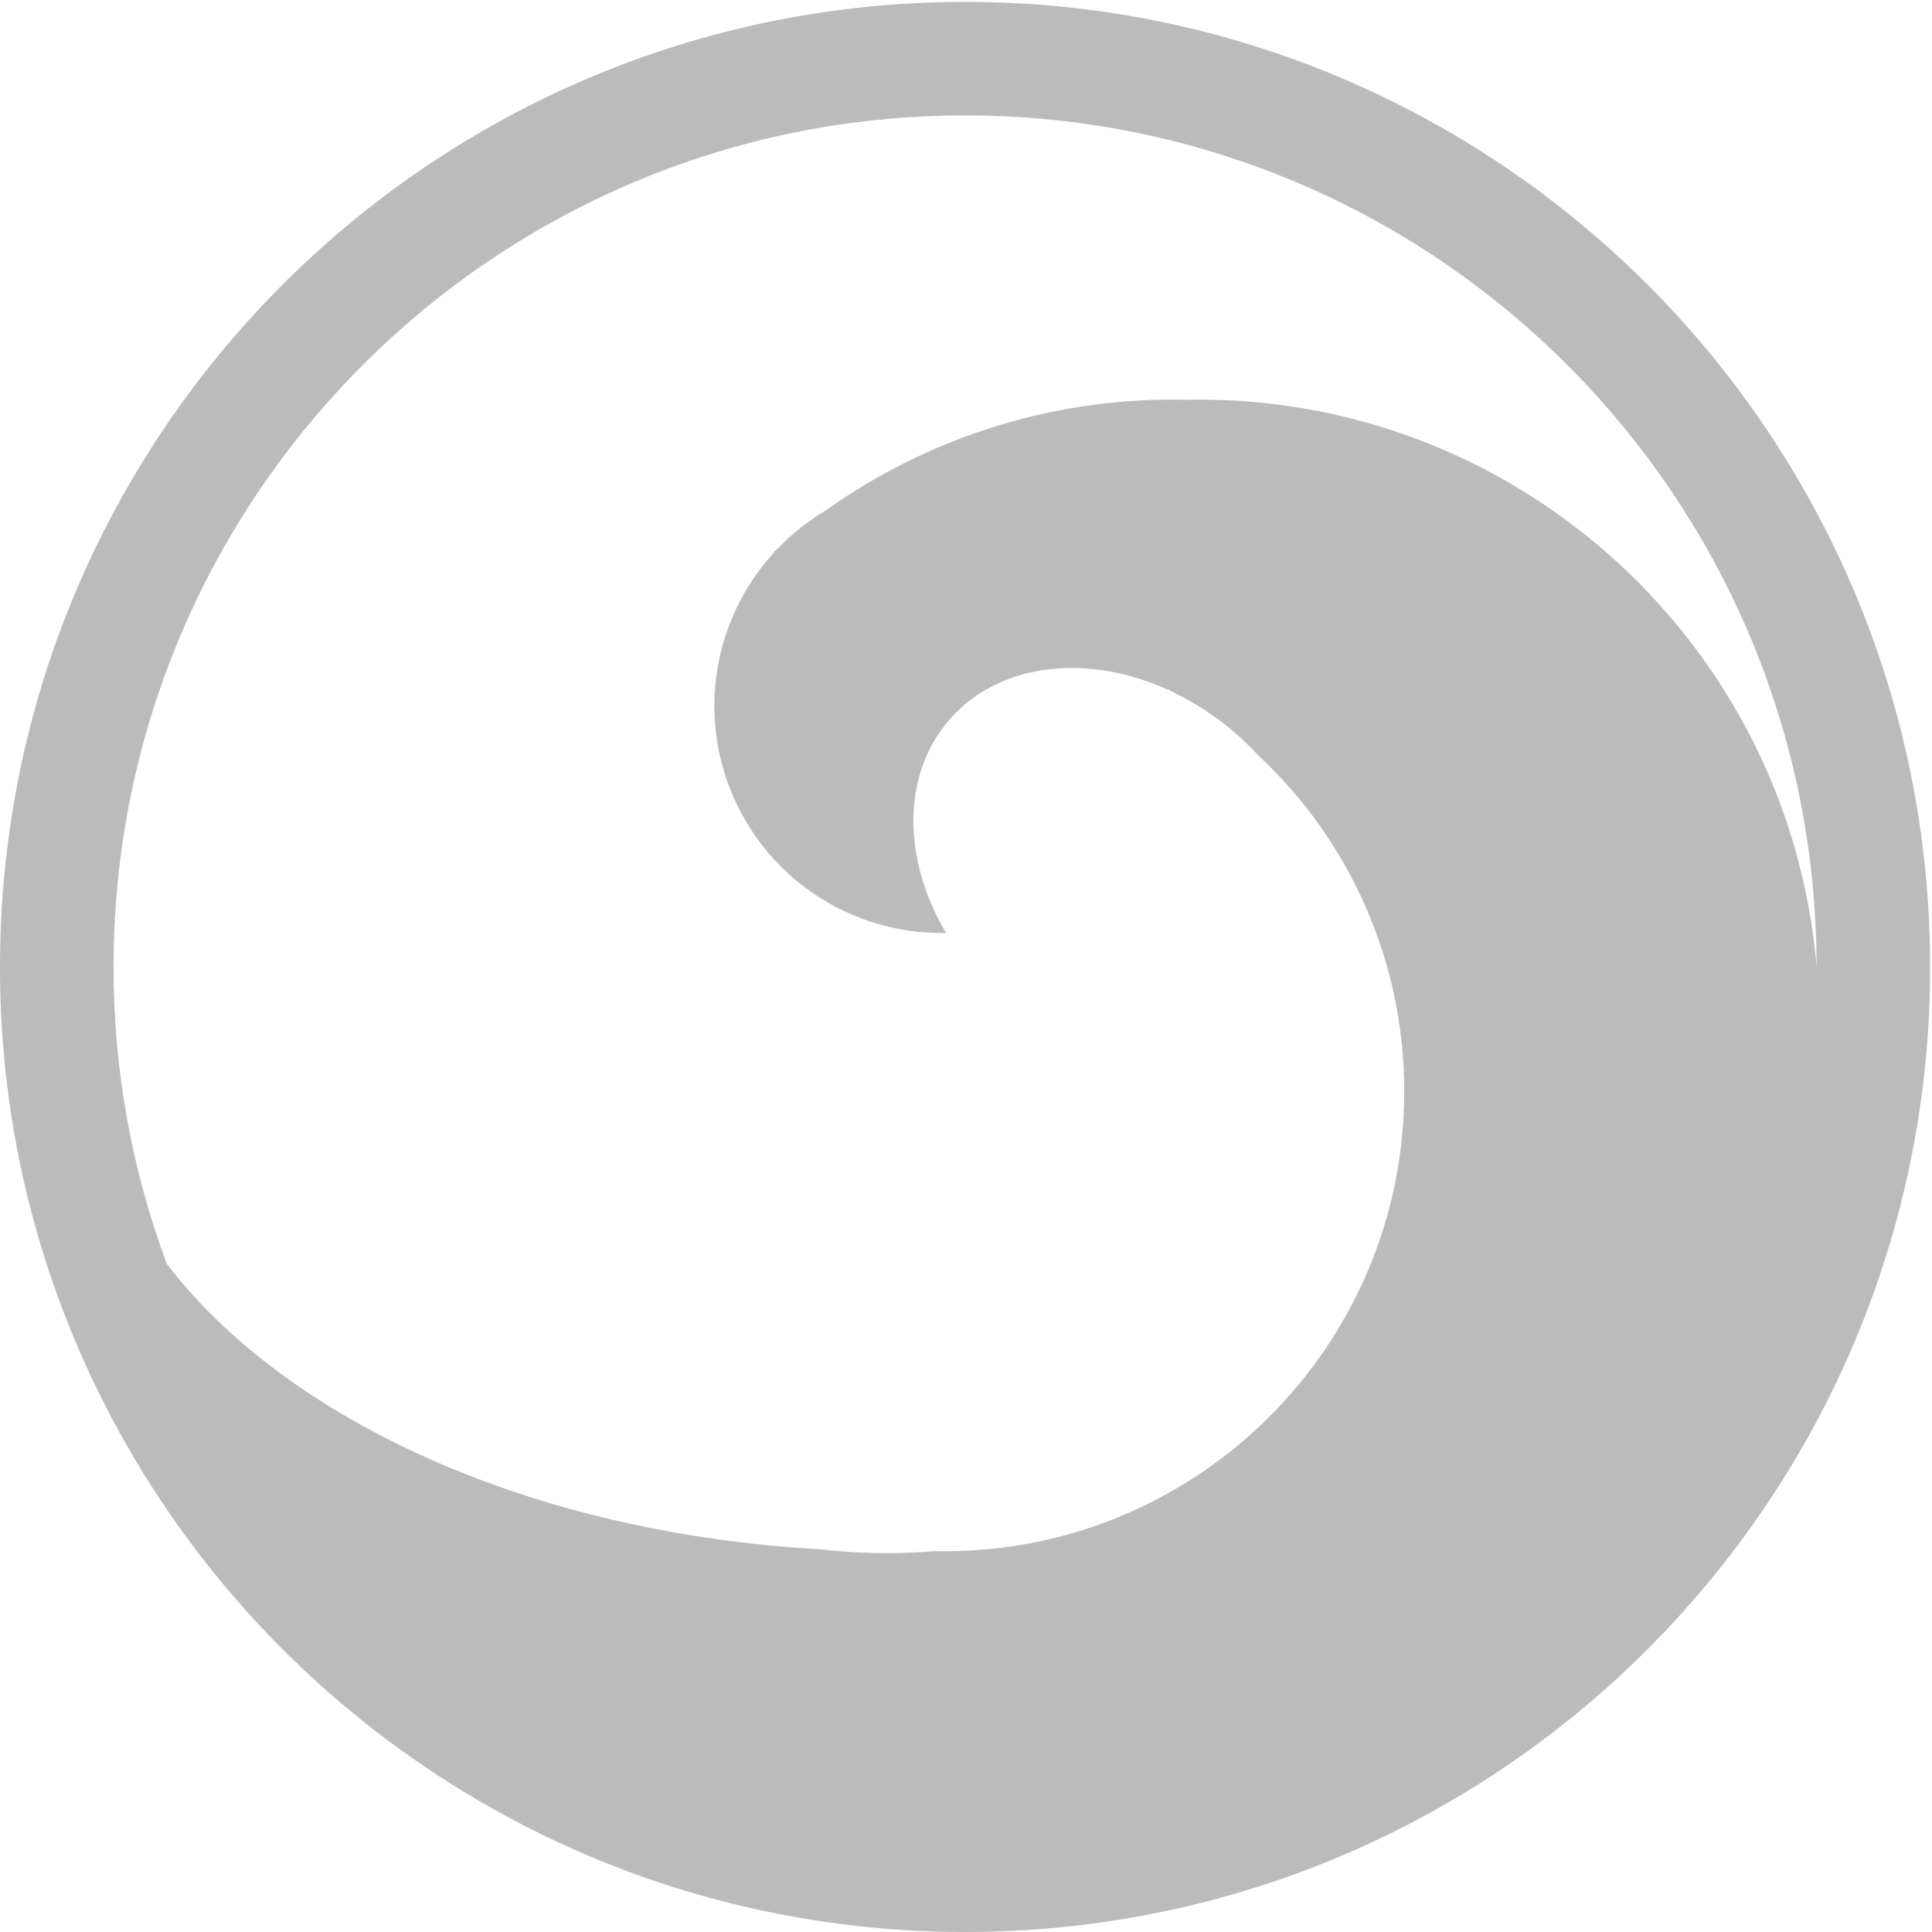
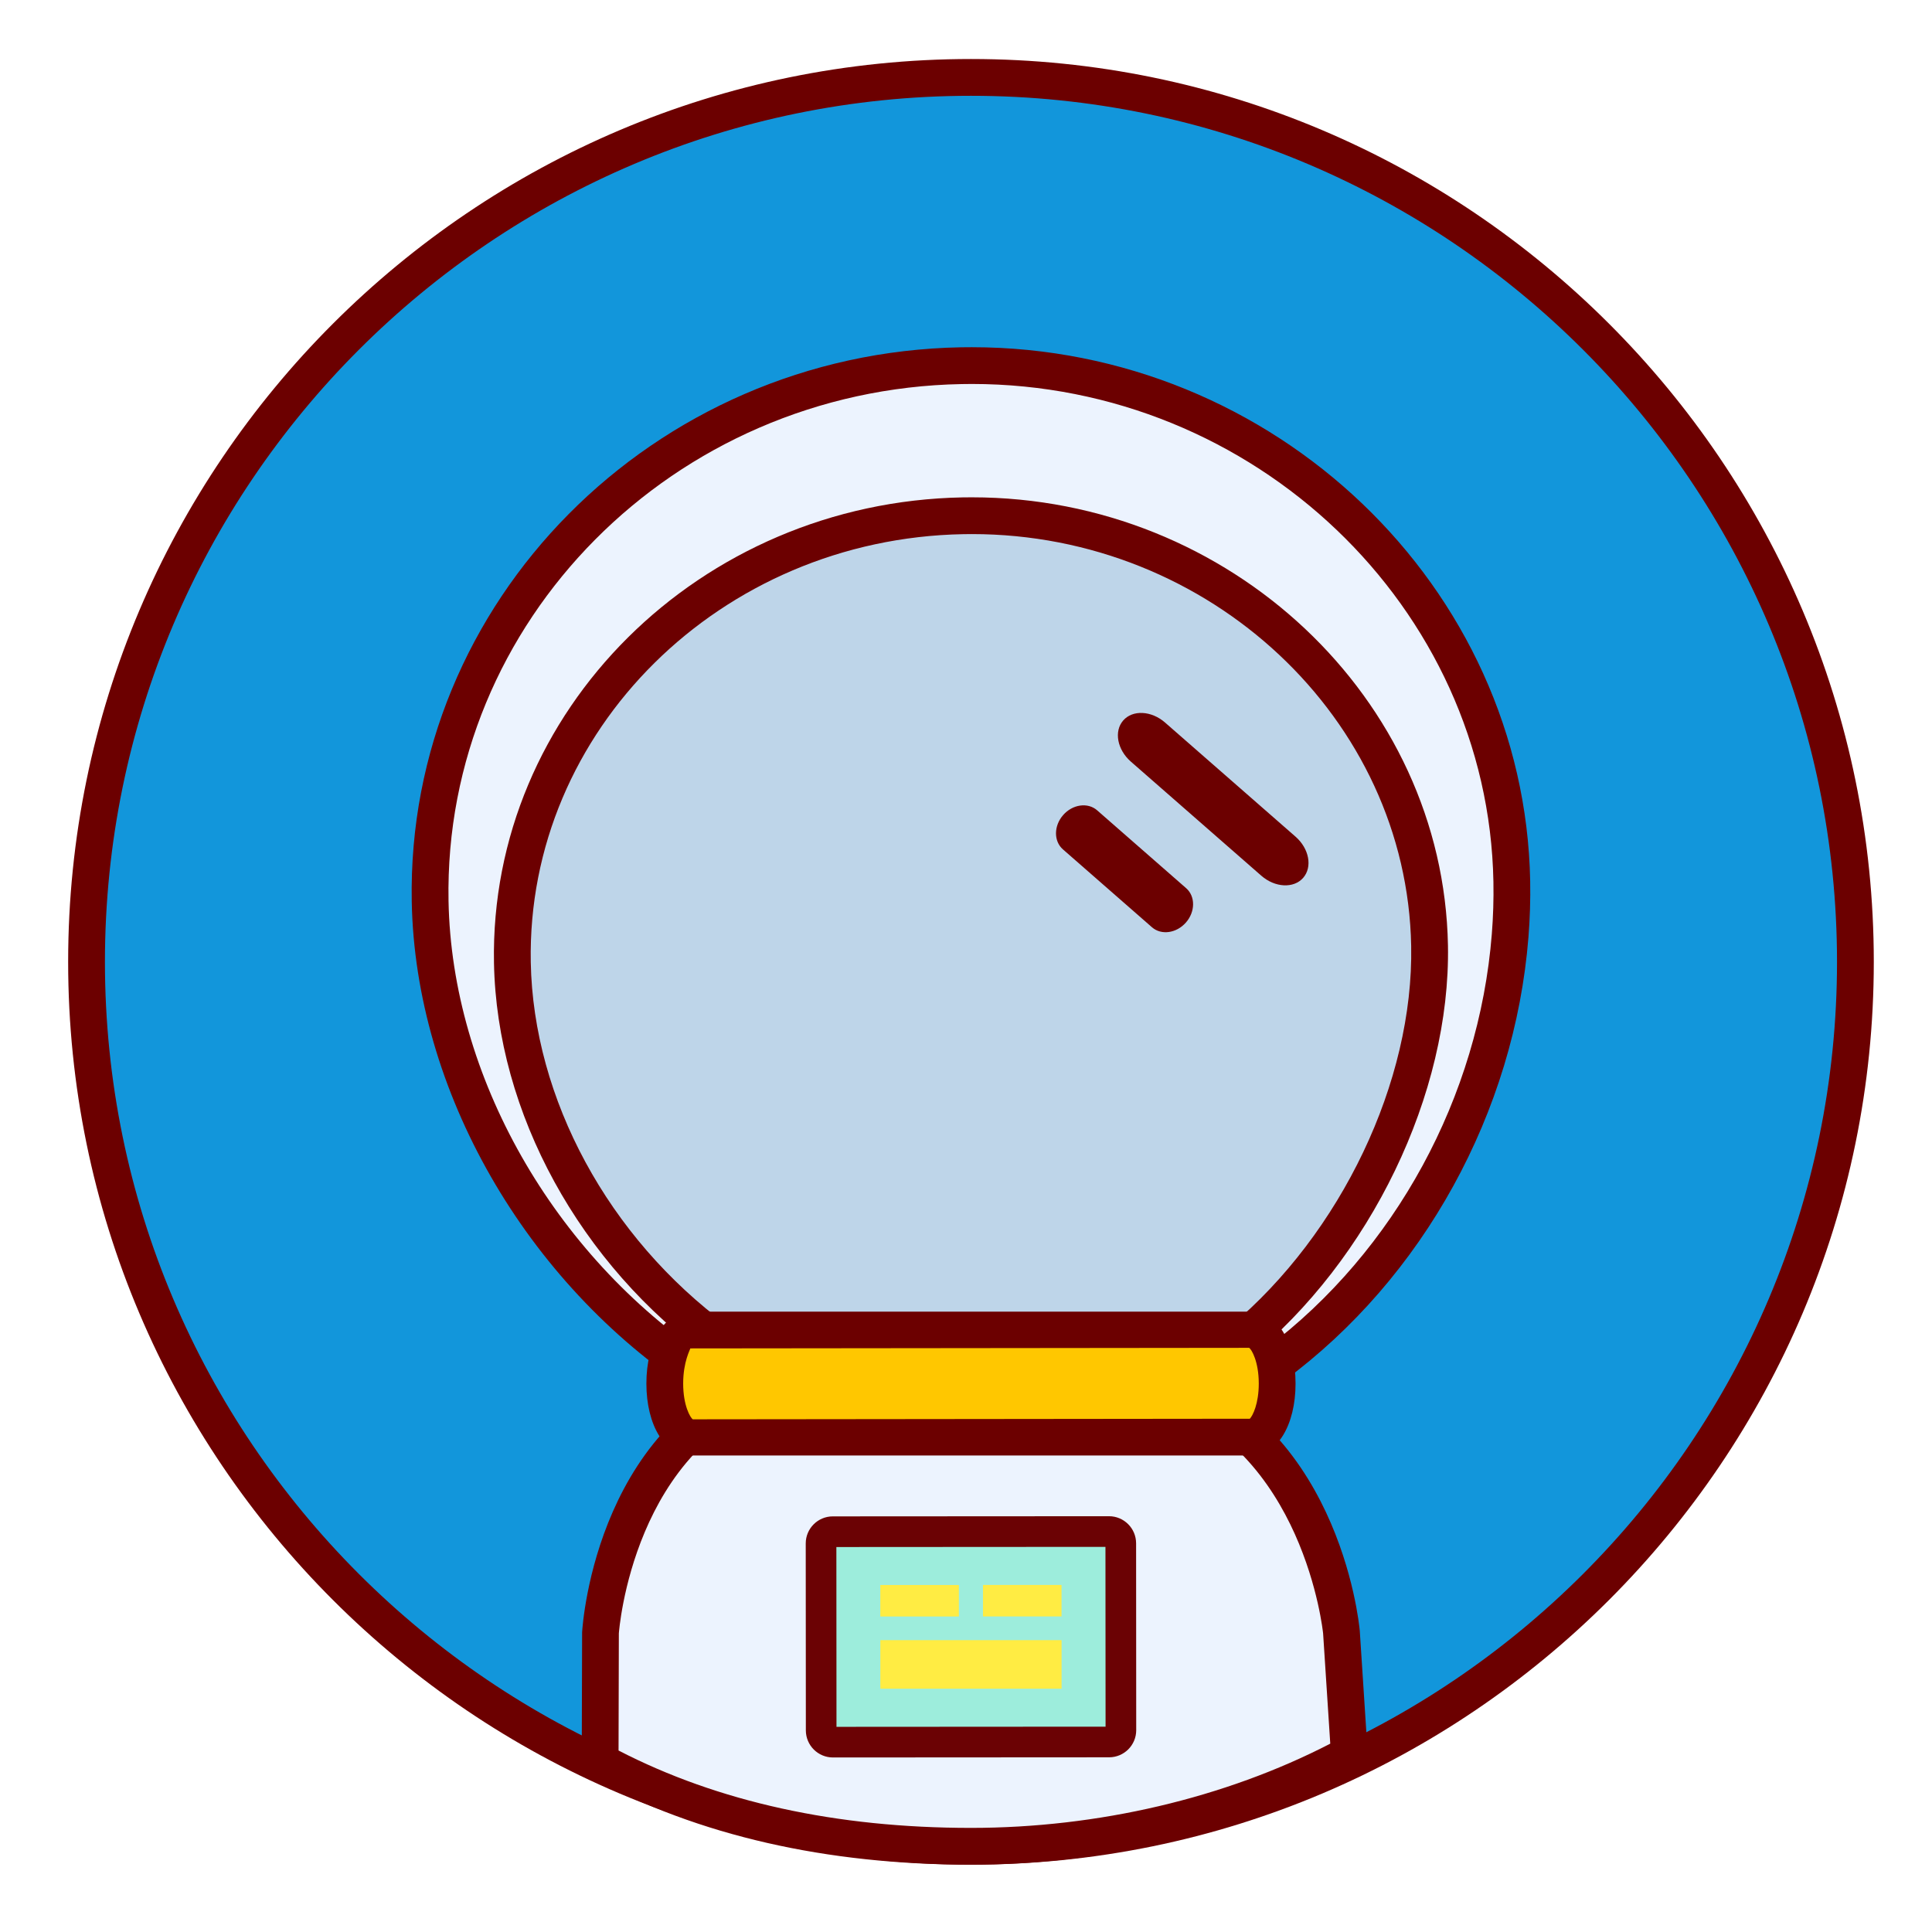
- <svg xmlns="http://www.w3.org/2000/svg" width="64" height="64" class="icon" p-id="11927" t="1575202564746" version="1.1" viewBox="0 0 1024 1024">
-   <defs>
-     <style type="text/css" />
-   </defs>
-   <path fill="#bbb" d="M967.054 745.335q-1.483 2.897-2.997 5.763c-0.307 0.579-0.62 1.156-0.929 1.734q-1.06 1.987-2.131 3.965c-0.39 0.715-0.786 1.428-1.18 2.141q-0.971 1.762-1.951 3.519c-0.429 0.764-0.863 1.525-1.299 2.286q-0.949 1.671-1.907 3.337-0.677 1.172-1.364 2.339-0.951 1.625-1.913 3.246-0.699 1.177-1.407 2.348-0.967 1.605-1.945 3.203-0.712 1.165-1.432 2.326-0.994 1.598-1.998 3.197-0.718 1.138-1.439 2.274-1.033 1.619-2.079 3.231-0.708 1.099-1.421 2.186-1.092 1.669-2.198 3.328c-0.453 0.679-0.899 1.36-1.358 2.037q-1.199 1.785-2.423 3.558c-0.4 0.584-0.799 1.173-1.199 1.755q-1.468 2.121-2.957 4.224c-0.245 0.346-0.486 0.694-0.73 1.04q-3.769 5.305-7.668 10.51c-0.311 0.415-0.626 0.825-0.938 1.238q-1.474 1.954-2.96 3.896c-0.413 0.536-0.83 1.069-1.246 1.604q-1.355 1.747-2.721 3.486c-0.459 0.581-0.921 1.159-1.383 1.738q-1.322 1.66-2.653 3.31-0.723 0.893-1.453 1.781-1.324 1.618-2.658 3.229-0.737 0.887-1.48 1.77-1.347 1.609-2.709 3.206-0.734 0.862-1.473 1.72-1.399 1.623-2.807 3.235c-0.474 0.541-0.948 1.085-1.425 1.624q-1.475 1.672-2.966 3.331c-0.44 0.49-0.877 0.98-1.318 1.468q-1.611 1.778-3.238 3.542l-1.099 1.199q-1.879 2.024-3.78 4.029c-0.206 0.216-0.408 0.435-0.613 0.65q-6.807 7.158-13.886 14.053l-0.366 0.353q-2.136 2.075-4.296 4.127c-0.28 0.266-0.562 0.529-0.843 0.799q-1.934 1.828-3.885 3.637c-0.352 0.326-0.705 0.648-1.058 0.973q-1.863 1.715-3.742 3.415-0.575 0.518-1.153 1.035-1.855 1.665-3.726 3.313l-1.172 1.027q-1.893 1.654-3.796 3.29l-1.123 0.961q-1.974 1.682-3.964 3.345c-0.331 0.276-0.66 0.553-0.992 0.828q-2.12 1.762-4.262 3.497l-0.735 0.599q-2.398 1.939-4.812 3.85l-0.227 0.181q-13.041 10.29-26.755 19.746l-0.158 0.108q-2.613 1.798-5.252 3.568l-0.471 0.314q-2.498 1.671-5.014 3.313l-0.606 0.394q-2.474 1.608-4.967 3.189l-0.621 0.393q-2.522 1.592-5.064 3.158l-0.525 0.324q-2.646 1.624-5.314 3.218l-0.292 0.175a509.962 509.962 0 0 1-53.521 27.773l-0.106 0.048q-3.023 1.346-6.064 2.654l-0.14 0.049a508.13 508.13 0 0 1-70.641 24.376 514.996 514.996 0 0 1-262.331 0 508.279 508.279 0 0 1-120.743-49.252 513.267 513.267 0 0 1-102.973-76.91l-0.042-0.04q-2.287-2.206-4.548-4.439l-0.06-0.06q-2.26-2.233-4.496-4.496l-0.042-0.042A513.614 513.614 0 0 1 72.63 775.354l-0.035-0.059q-1.641-2.734-3.249-5.495l-0.049-0.084q-1.606-2.757-3.18-5.535l-0.037-0.065q-1.586-2.802-3.139-5.626A509.193 509.193 0 0 1 0.001 512.498C0.001 230.005 229.006 0.999 511.5 0.999s511.499 229.006 511.499 511.499a509.348 509.348 0 0 1-55.945 232.836zM511.5 61.175C262.244 61.175 60.177 263.242 60.177 512.498a450.331 450.331 0 0 0 28.23 157.399c63.386 82.819 193.265 142.76 346.273 151.239a305.601 305.601 0 0 0 35.36 2.058q12.86 0 25.399-1.052 2.53 0.053 5.071 0.053c134.625 0 243.761-109.136 243.761-243.761a243.019 243.019 0 0 0-77.343-178.051A150.571 150.571 0 0 0 639.075 376.671a146.21 146.21 0 0 0-18.304-10.27c-0.578-0.328-1.144-0.674-1.724-0.999 0 0.063 0.007 0.127 0.011 0.191-49.6-22.541-102.488-11.634-124.795 28.648-16.284 29.41-12.288 67.305 7.133 100.214-0.799 0.015-1.583 0.06-2.382 0.06a120.373 120.373 0 0 1-88.813-201.635c-0.01-0.133-0.015-0.268-0.025-0.4 0.799-0.712 1.611-1.406 2.417-2.109A120.813 120.813 0 0 1 437.572 270.613 316.654 316.654 0 0 1 621.892 211.793c2.255 0 4.496 0.039 6.743 0.085 2.248-0.045 4.489-0.085 6.743-0.085 171.932 0 313.007 132.021 327.438 300.214C962.551 262.975 760.594 61.175 511.5 61.175z" p-id="11928" />
+ <svg xmlns="http://www.w3.org/2000/svg" t="1647503497674" class="icon" viewBox="0 0 1024 1024" version="1.1" p-id="1250" width="64" height="64">
+   <path d="M514.637 509.798m-468.772 0a468.772 468.772 0 1 0 937.544 0 468.772 468.772 0 1 0-937.544 0Z" fill="#1296db" p-id="1251" data-spm-anchor-id="a313x.7781069.0.i0" class="selected" />
+   <path d="M514.637 988.319c-263.854 0-478.515-214.661-478.515-478.515 0-263.859 214.661-478.525 478.515-478.525s478.515 214.661 478.515 478.525c0 263.849-214.666 478.515-478.515 478.515z m0-937.544c-253.107 0-459.018 205.916-459.018 459.028 0 253.107 205.916 459.018 459.018 459.018s459.018-205.916 459.018-459.018c0-253.112-205.916-459.028-459.018-459.028z" fill="#6C0000" p-id="1252" />
+   <path d="M514.637 978.57c70.948 0 141.778-16.998 200.556-48.722l-4.204-64.701s-9.815-108.344-100.321-133.463c-1.403-0.384-24.064 21.279-65.034 19.323l-26.291-7.245c-2.703 0.108-5.622 3.507-8.305 3.625-2.678-0.118-12.518-11.971-15.222-12.078l-13.839 6.042c-40.975 1.951-65.019-11.131-66.422-10.747-90.506 25.114-97.28 134.543-97.28 134.543l-0.2 68.536c58.783 31.729 125.614 44.887 196.562 44.887z" fill="#ECF3FE" p-id="1253" />
+   <path d="M514.637 988.319c-76.882 0-144.579-15.498-201.19-46.065l-5.13-2.77 0.215-74.368c0.317-5.32 8.335-117.248 104.422-143.903l2.688-0.364c2.135 0 3.681 0.589 6.487 1.649 7.235 2.734 27.244 10.342 57.626 9.19l14.228-6.211 2.237 0.087c5.038 0.205 8.591 3.61 13.983 8.755 0.635 0.604 1.26 1.213 1.853 1.792 2.099-1.137 4.291-1.981 6.892-2.094l1.516-0.061 26.696 7.363c29.962 1.188 48.568-11.5 55.373-16.133 2.688-1.818 4.808-3.251 8.1-3.251l2.596 0.343c95.944 26.634 107.044 137.293 107.474 141.993l4.623 71.188-5.494 2.964c-59.622 32.174-132.49 49.894-205.194 49.894z m-186.793-60.508c52.695 27.218 115.502 41.011 186.793 41.011 67.302 0 134.646-15.816 190.428-44.646l-3.789-58.399c-0.072-0.748-10.081-98.442-89.185-123.52-8.786 5.893-31.841 20.224-66.908 18.478l-2.135-0.333-23.03-6.354c-2.632 1.577-5.268 2.918-8.54 3.067-5.852-0.22-9.385-3.599-14.73-8.709-0.707-0.666-1.398-1.347-2.063-1.976l-12.237 4.639c-34.985 1.736-58.506-7.06-67.026-10.286-80.015 24.381-87.347 123.955-87.419 124.969l-0.159 62.06z" fill="#6C0000" p-id="1254" />
+   <path d="M594.094 917.069c0 3.436-2.78 6.216-6.211 6.221l-146.422 0.092a6.221 6.221 0 0 1-6.221-6.211l-0.061-99.113c0-3.436 2.78-6.216 6.211-6.221l146.422-0.092c3.436 0 6.216 2.78 6.221 6.211l0.061 99.113z" fill="#9DEDDC" p-id="1255" />
+   <path d="M441.472 931.497h-0.01a14.372 14.372 0 0 1-14.346-14.316l-0.061-99.123a14.356 14.356 0 0 1 14.341-14.346l146.406-0.087a14.377 14.377 0 0 1 14.356 14.316l0.061 99.113a14.377 14.377 0 0 1-14.326 14.356l-146.422 0.087z m1.823-111.539l0.061 95.299 142.618-0.087-0.061-95.299-142.618 0.087z" fill="#6B0204" p-id="1256" />
+   <path d="M466.586 840.079h41.636v16.696H466.586zM520.996 840.049h41.636v16.696h-41.636zM466.606 869.309h96.051v25.748h-96.051z" fill="#FFEC43" p-id="1257" />
+   <path d="M372.439 729.549l302.351-5.545c70.963-52.383 118.497-138.296 125.609-228.137 0.753-9.533 1.055-19.113 0.881-28.703-2.821-153.871-133.443-276.25-291.758-273.347-158.31 2.903-284.36 129.992-281.539 283.858 1.833 99.932 60.329 196.915 144.456 251.873z" fill="#ECF3FE" p-id="1258" />
+   <path d="M369.623 739.354l-2.514-1.644c-88.607-57.882-147.036-159.877-148.874-259.845-2.903-159.002 127.683-290.796 291.113-293.791l5.693-0.046c160.343 0 293.125 126.935 295.987 282.967a306.13 306.13 0 0 1-0.911 29.655c-7.352 92.836-55.772 180.756-129.531 235.203l-2.504 1.838-308.46 5.663z m145.418-535.844l-5.33 0.056c-152.689 2.801-274.693 125.686-271.98 273.94 1.695 92.769 55.588 187.525 137.559 242.237l296.197-5.427c67.881-51.267 112.374-132.982 119.204-219.223 0.732-9.185 1.024-18.509 0.85-27.75-2.673-145.469-126.71-263.834-276.5-263.834z" fill="#6C0000" p-id="1259" />
+   <path d="M382.469 712.284l273.111 0.415c60.401-49.137 103.567-132.659 102.124-211.456-2.35-128.307-113.085-230.323-247.327-227.86-134.241 2.458-241.162 108.467-238.807 236.774 1.444 78.756 45.824 155.284 110.899 202.127z" fill="#BED5E9" p-id="1260" />
+   <path d="M659.036 722.442l-279.716-0.42-2.545-1.833c-69.443-49.981-113.495-130.396-114.954-209.848-2.447-133.473 108.974-244.152 248.371-246.712l4.936-0.041c136.735 0 249.923 106.532 252.319 237.481 1.444 78.495-41.042 166.579-105.723 219.182l-2.688 2.191z m-273.382-19.896l266.429 0.404c58.778-49.254 97.198-129.787 95.872-201.523-2.196-120.402-106.65-218.353-232.827-218.353l-4.567 0.046c-128.66 2.365-231.496 104.131-229.243 226.857 1.326 72.484 41.226 145.987 104.335 192.568z" fill="#6C0000" p-id="1261" />
+   <path d="M676.92 733.317c0 15.672-6.057 28.38-13.522 28.38H365.875c-7.47 0-13.522-12.708-13.522-28.38s6.057-28.38 13.522-28.38h297.523c7.465 0 13.522 12.708 13.522 28.38z" fill="#FFC700" p-id="1262" />
+   <path d="M663.398 771.451H365.87c-13.481 0-23.27-16.036-23.27-38.134 0-22.088 9.789-38.124 23.27-38.124h297.528c13.481 0 23.27 16.036 23.27 38.124 0 22.098-9.789 38.134-23.27 38.134z m-1.311-57.073l-296.218 0.307c0 0.579-3.773 6.963-3.773 18.632 0 11.674 3.773 18.058 5.084 18.949l295.26-0.307c1.521-1.608 4.736-7.885 4.736-18.637-0.005-11.674-3.789-18.058-5.089-18.944z" fill="#6C0000" p-id="1263" />
+   <path d="M563.487 432.005c5.002-5.719 13.066-6.851 18.007-2.529l47.191 41.277c4.941 4.321 4.895 12.467-0.108 18.186s-13.066 6.851-18.007 2.529l-47.191-41.277c-4.946-4.326-4.895-12.467 0.108-18.186zM595.333 381.855c5.002-5.719 14.93-5.222 22.175 1.111l69.146 60.477c7.245 6.333 9.057 16.108 4.055 21.827-5.002 5.719-14.93 5.222-22.175-1.111l-69.146-60.477c-7.245-6.333-9.057-16.108-4.055-21.827z" fill="#6C0000" p-id="1264" />
</svg>
